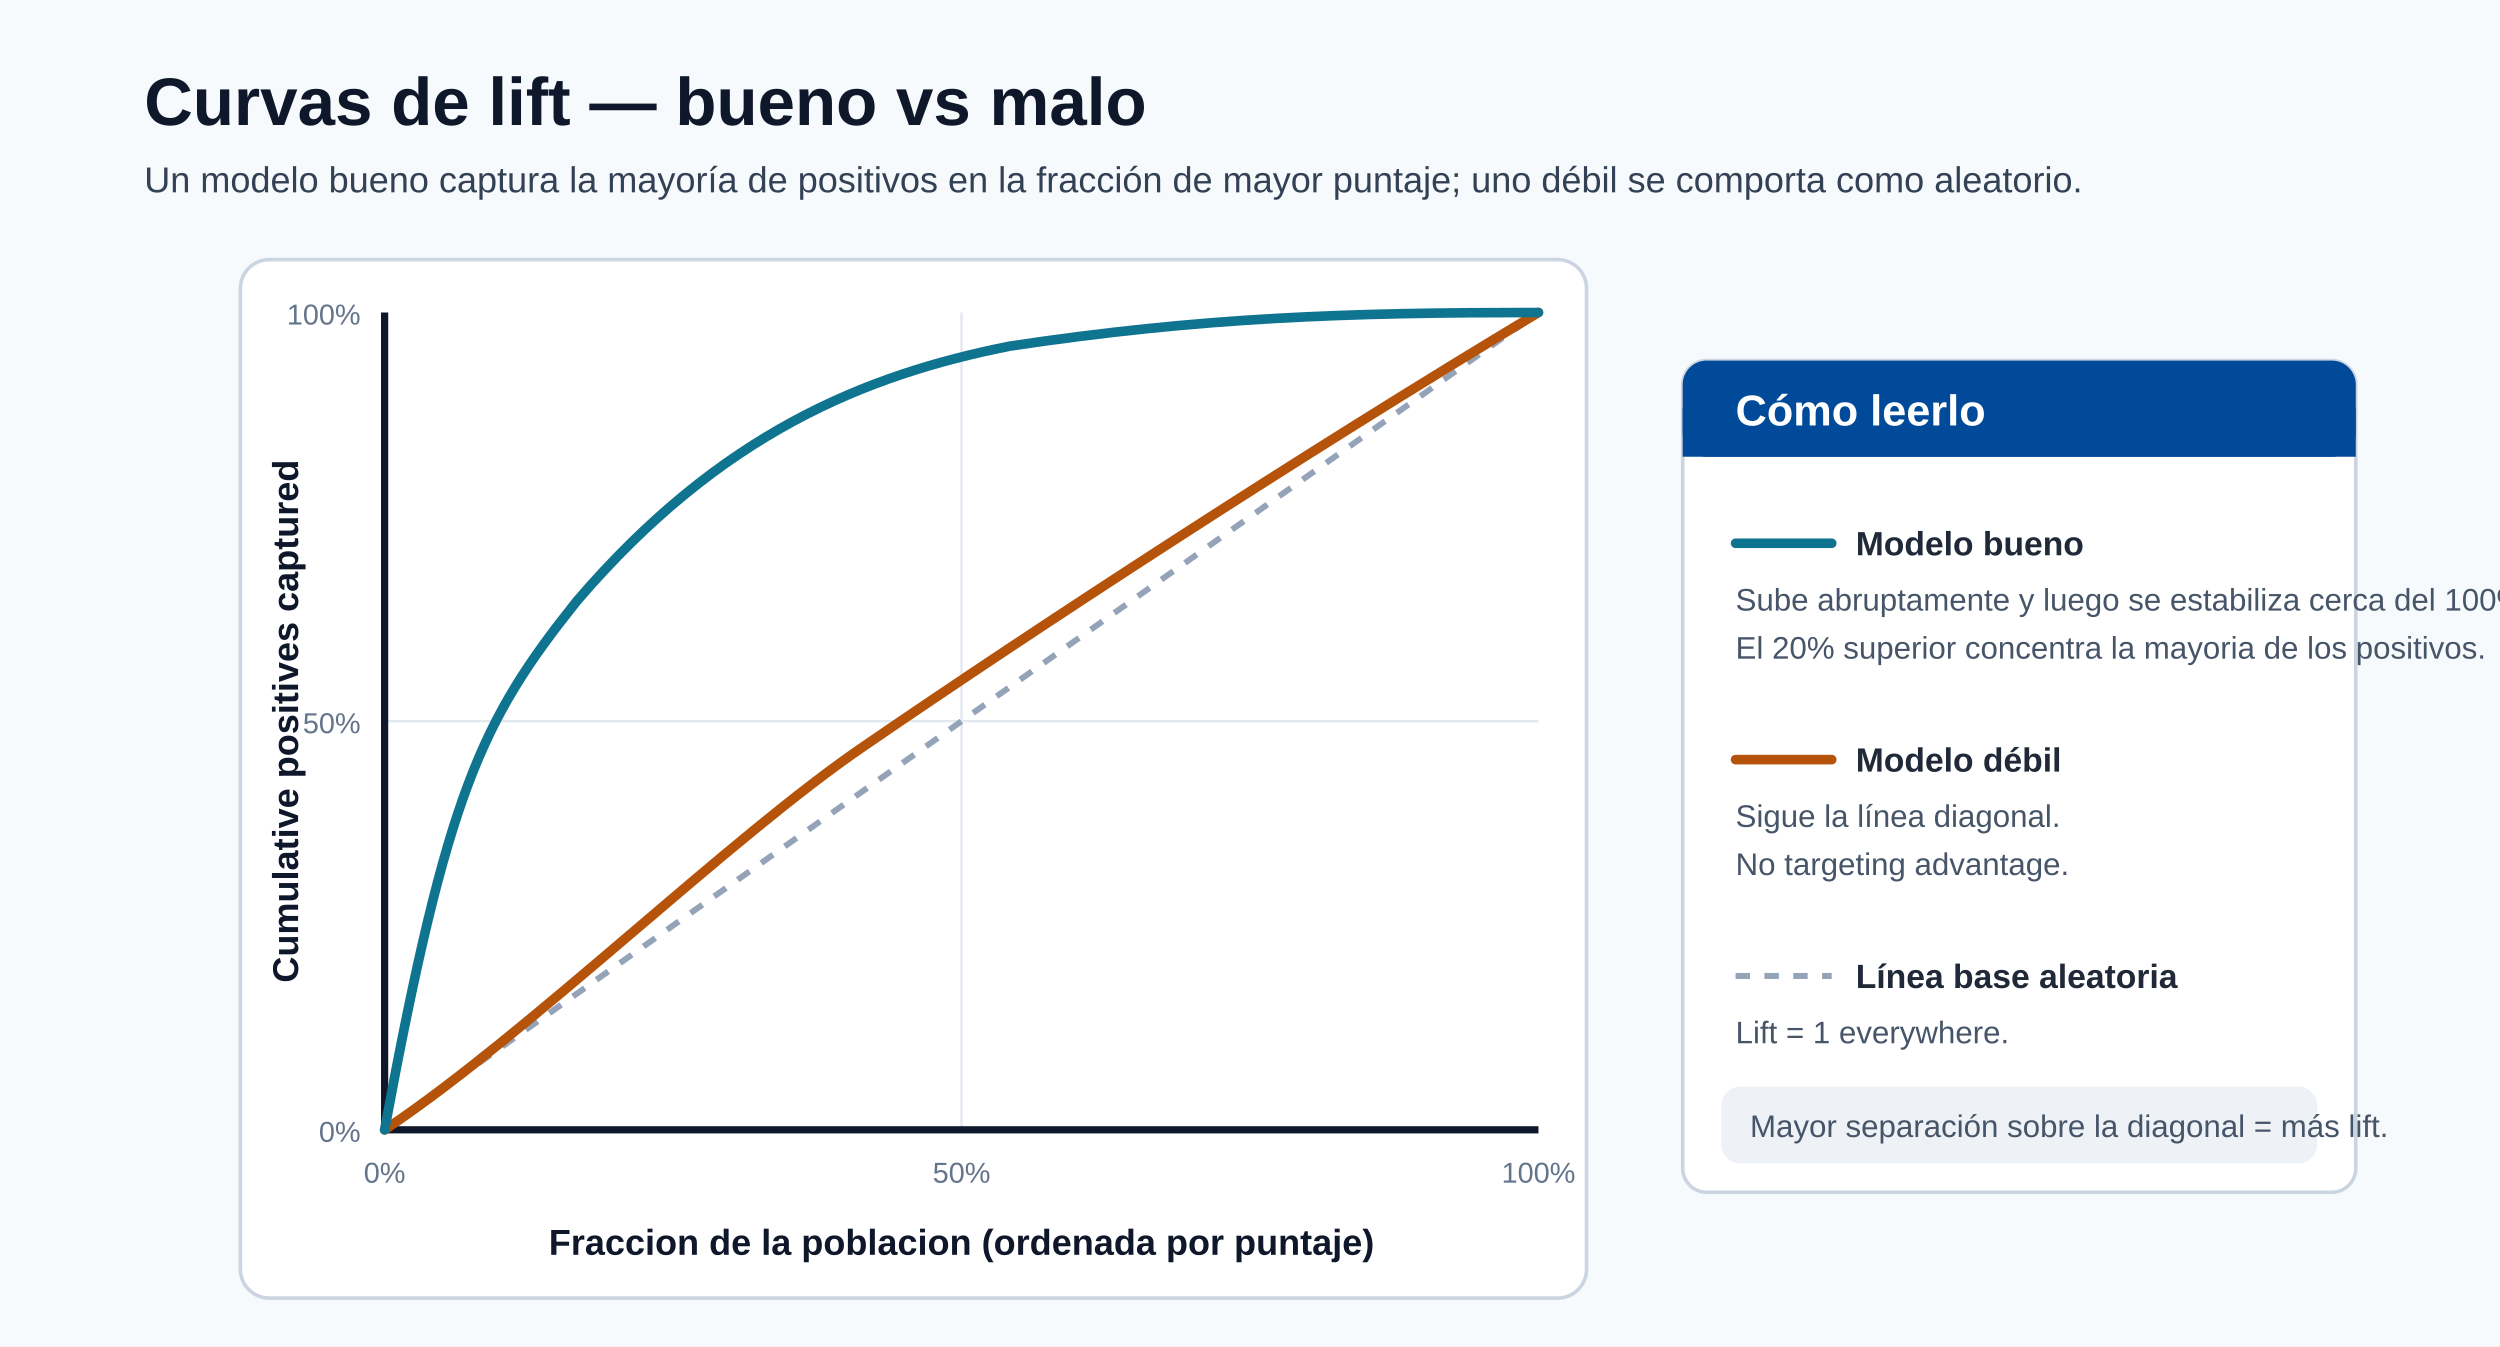
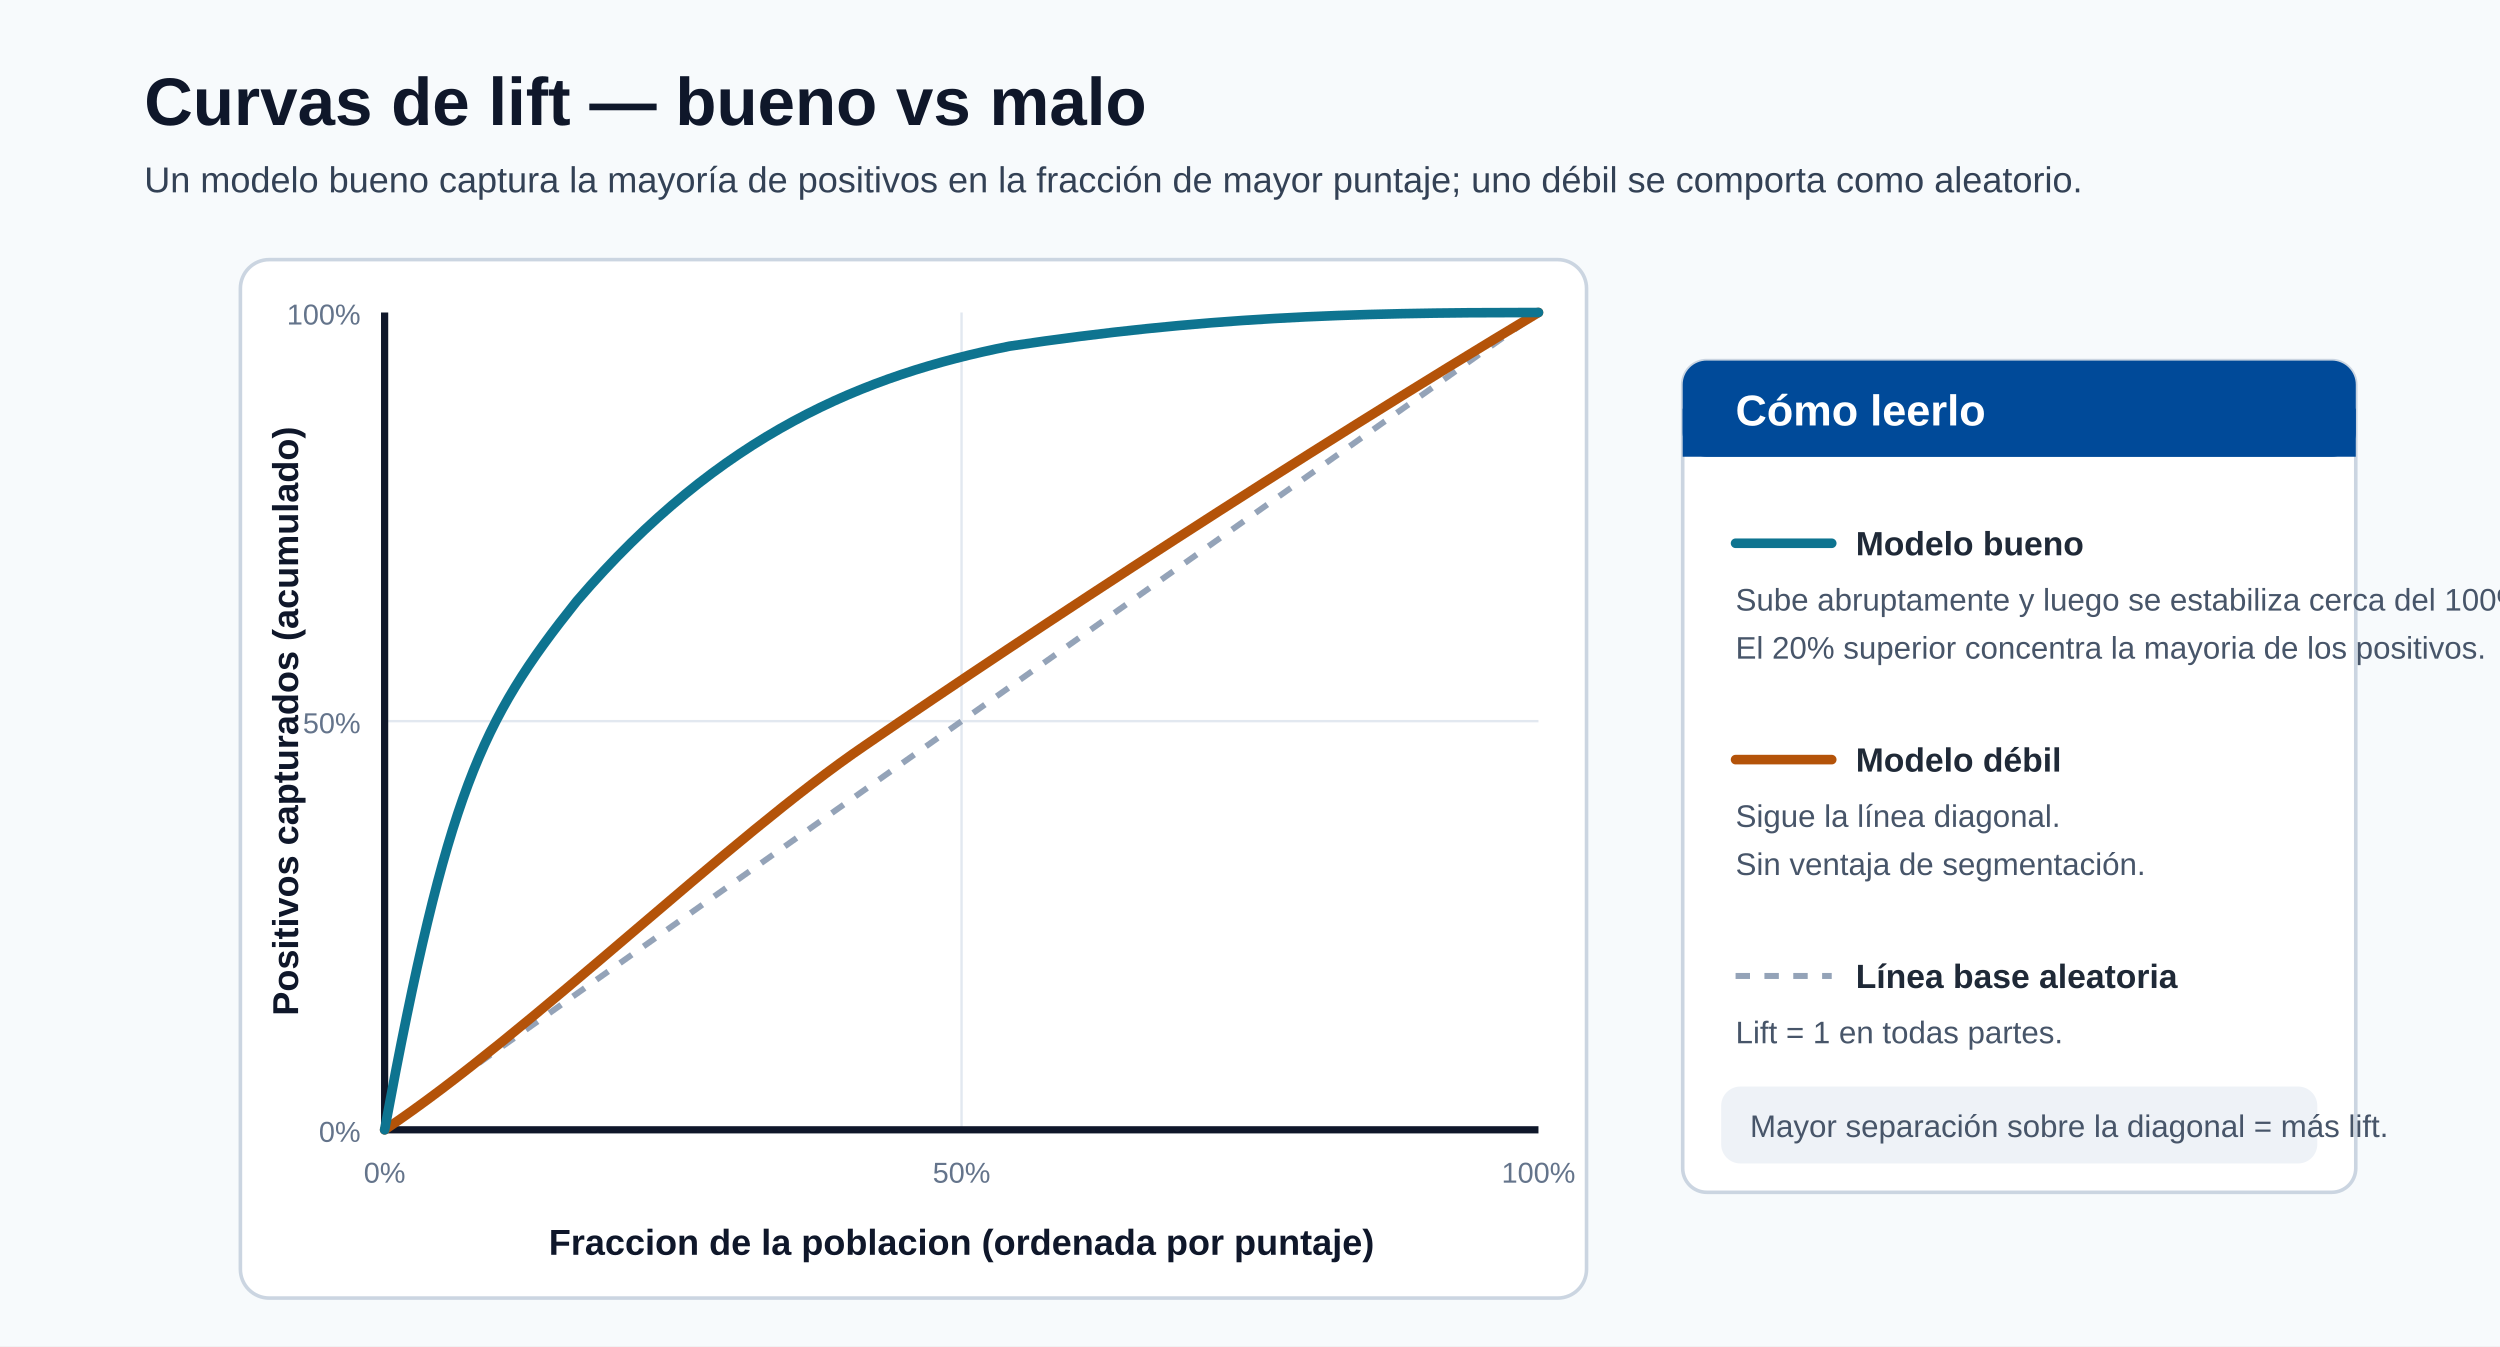
<svg xmlns="http://www.w3.org/2000/svg" width="1040" height="560" viewBox="0 0 1040 560" role="img" aria-labelledby="title desc">
  <defs>
    <style>
      .bg { fill: #f7fafc; }
      .title { fill: #0f172a; font-family: Segoe UI, Arial, sans-serif; font-size: 28px; font-weight: 700; }
      .subtitle { fill: #334155; font-family: Segoe UI, Arial, sans-serif; font-size: 15px; }
      .card { fill: #ffffff; stroke: #cbd5e1; stroke-width: 1.5; }
      .cardhead { font-family: Segoe UI, Arial, sans-serif; font-size: 18px; font-weight: 700; }
      .axislbl { font-family: Segoe UI, Arial, sans-serif; font-size: 15px; font-weight: 700; fill: #0f172a; }
      .tick { font-family: Segoe UI, Arial, sans-serif; font-size: 12px; fill: #64748b; }
      .label { font-family: Segoe UI, Arial, sans-serif; font-size: 14px; font-weight: 700; fill: #1f2937; }
      .desc2 { font-family: Segoe UI, Arial, sans-serif; font-size: 13px; fill: #475569; }
      .axis { stroke: #0f172a; stroke-width: 3; }
      .grid { stroke: #e2e8f0; stroke-width: 1; }
      .good { stroke: #0e7490; stroke-width: 4; fill: none; stroke-linecap: round; }
      .bad { stroke: #b45309; stroke-width: 4; fill: none; stroke-linecap: round; }
      .ref { stroke: #94a3b8; stroke-width: 2.5; stroke-dasharray: 6 6; fill: none; }
    </style>
  </defs>
  <rect class="bg" x="0" y="0" width="1040" height="560" />
  <text class="title" x="60" y="52">Curvas de lift — bueno vs malo</text>
  <text class="subtitle" x="60" y="80">Un modelo bueno captura la mayoría de positivos en la fracción de mayor puntaje; uno débil se comporta como aleatorio.</text>
  <rect class="card" x="100" y="108" width="560" height="432" rx="12" />
  <line class="grid" x1="160" y1="300" x2="640" y2="300" />
  <line class="grid" x1="400" y1="130" x2="400" y2="470" />
  <line class="axis" x1="160" y1="470" x2="640" y2="470" />
  <line class="axis" x1="160" y1="470" x2="160" y2="130" />
  <text class="tick" x="160" y="492" text-anchor="middle">0%</text>
  <text class="tick" x="400" y="492" text-anchor="middle">50%</text>
  <text class="tick" x="640" y="492" text-anchor="middle">100%</text>
  <text class="tick" x="150" y="475" text-anchor="end">0%</text>
  <text class="tick" x="150" y="305" text-anchor="end">50%</text>
  <text class="tick" x="150" y="135" text-anchor="end">100%</text>
  <text class="axislbl" x="400" y="522" text-anchor="middle">Fraccion de la poblacion (ordenada por puntaje)</text>
-   <text class="axislbl" x="124" y="300" text-anchor="middle" transform="rotate(-90 124 300)">Cumulative positives captured</text>
+   <text class="axislbl" x="124" y="300" text-anchor="middle" transform="rotate(-90 124 300)">Positivos capturados (acumulado)</text>
  <line class="ref" x1="160" y1="470" x2="640" y2="130" />
  <path class="bad" d="M160,470 C220,430 304,348 360,310 C430,262 540,190 640,130" />
  <path class="good" d="M160,470 C186,330 200,300 240,250 C300,180 360,156 420,144 C500,132 560,130 640,130" />
  <rect class="card" x="700" y="150" width="280" height="346" rx="10" />
  <rect x="700" y="150" width="280" height="40" rx="10" fill="#004a99" />
  <rect x="700" y="170" width="280" height="20" fill="#004a99" />
  <text class="cardhead" x="722" y="177" fill="#ffffff">Cómo leerlo</text>
  <line x1="722" y1="226" x2="762" y2="226" stroke="#0e7490" stroke-width="4" stroke-linecap="round" />
  <text class="label" x="772" y="231" fill="#0e7490">Modelo bueno</text>
  <text class="desc2" x="722" y="254">Sube abruptamente y luego se estabiliza cerca del 100%.</text>
  <text class="desc2" x="722" y="274">El 20% superior concentra la mayoria de los positivos.</text>
  <line x1="722" y1="316" x2="762" y2="316" stroke="#b45309" stroke-width="4" stroke-linecap="round" />
  <text class="label" x="772" y="321" fill="#b45309">Modelo débil</text>
  <text class="desc2" x="722" y="344">Sigue la línea diagonal.</text>
-   <text class="desc2" x="722" y="364">No targeting advantage.</text>
+   <text class="desc2" x="722" y="364">Sin ventaja de segmentación.</text>
  <line x1="722" y1="406" x2="762" y2="406" stroke="#94a3b8" stroke-width="2.5" stroke-dasharray="6 6" />
  <text class="label" x="772" y="411" fill="#64748b">Línea base aleatoria</text>
-   <text class="desc2" x="722" y="434">Lift = 1 everywhere.</text>
+   <text class="desc2" x="722" y="434">Lift = 1 en todas partes.</text>
  <rect x="716" y="452" width="248" height="32" rx="8" fill="#eef2f7" />
  <text class="desc2" x="728" y="473">Mayor separación sobre la diagonal = más lift.</text>
</svg>
